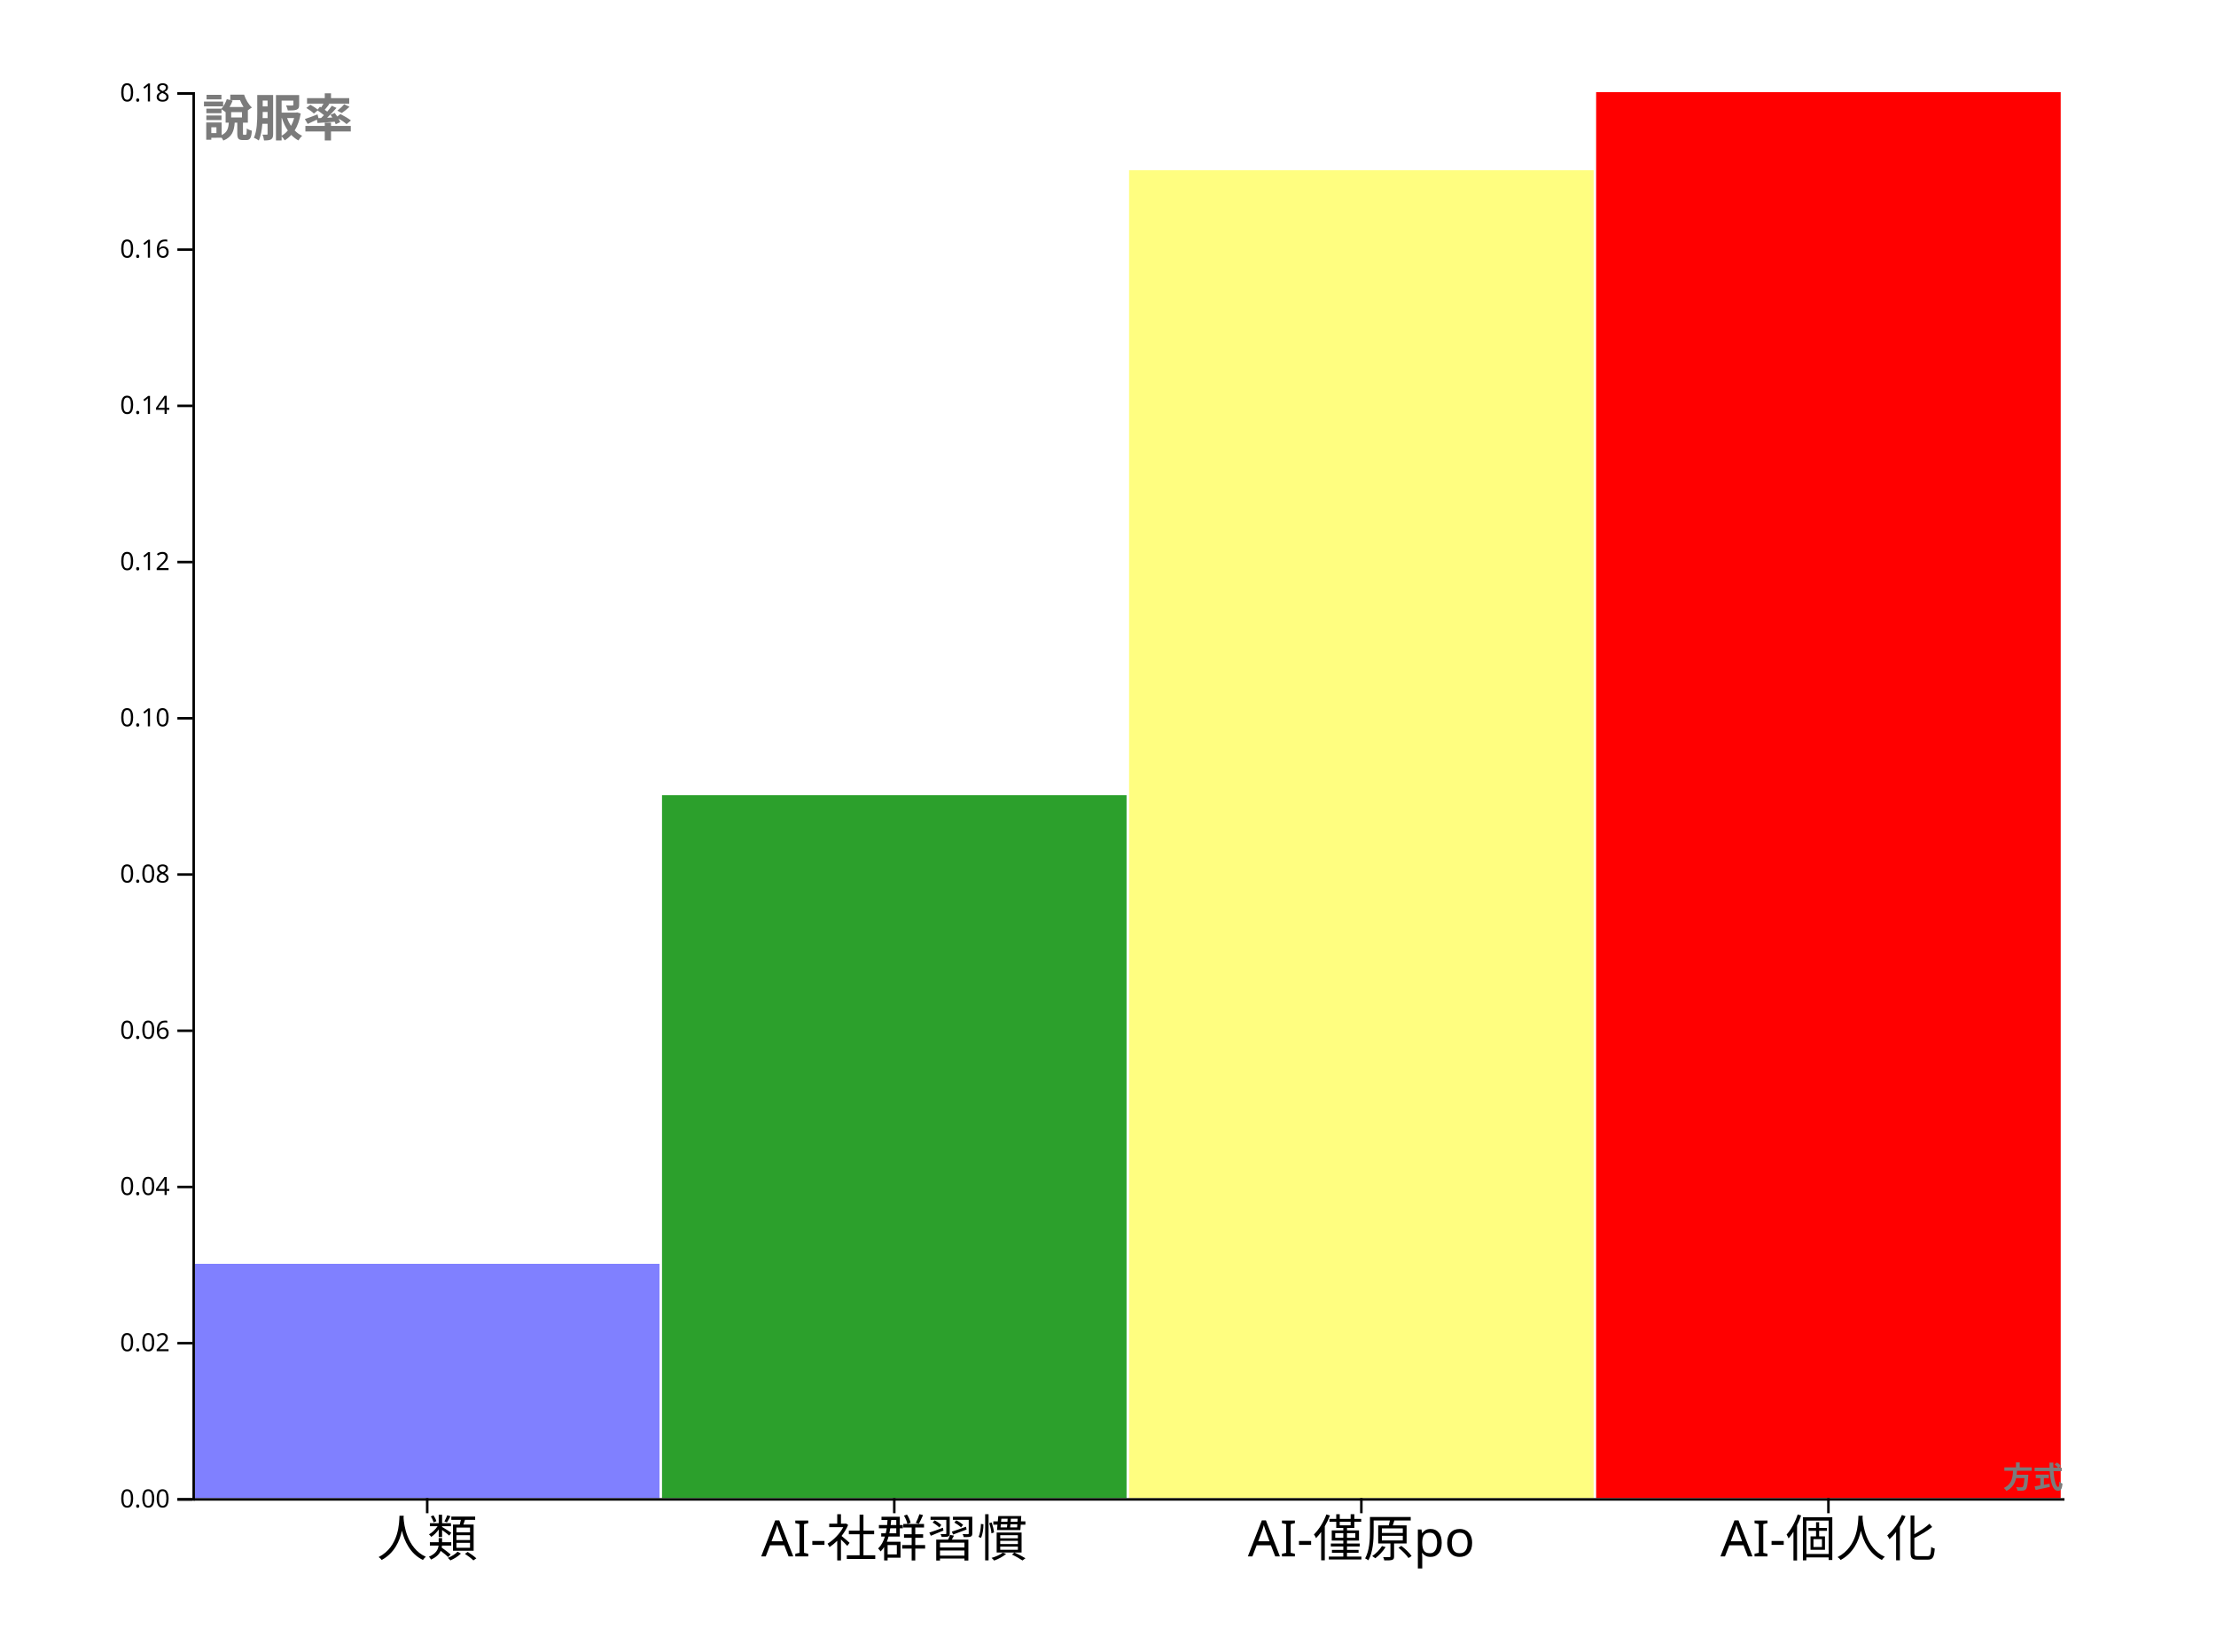
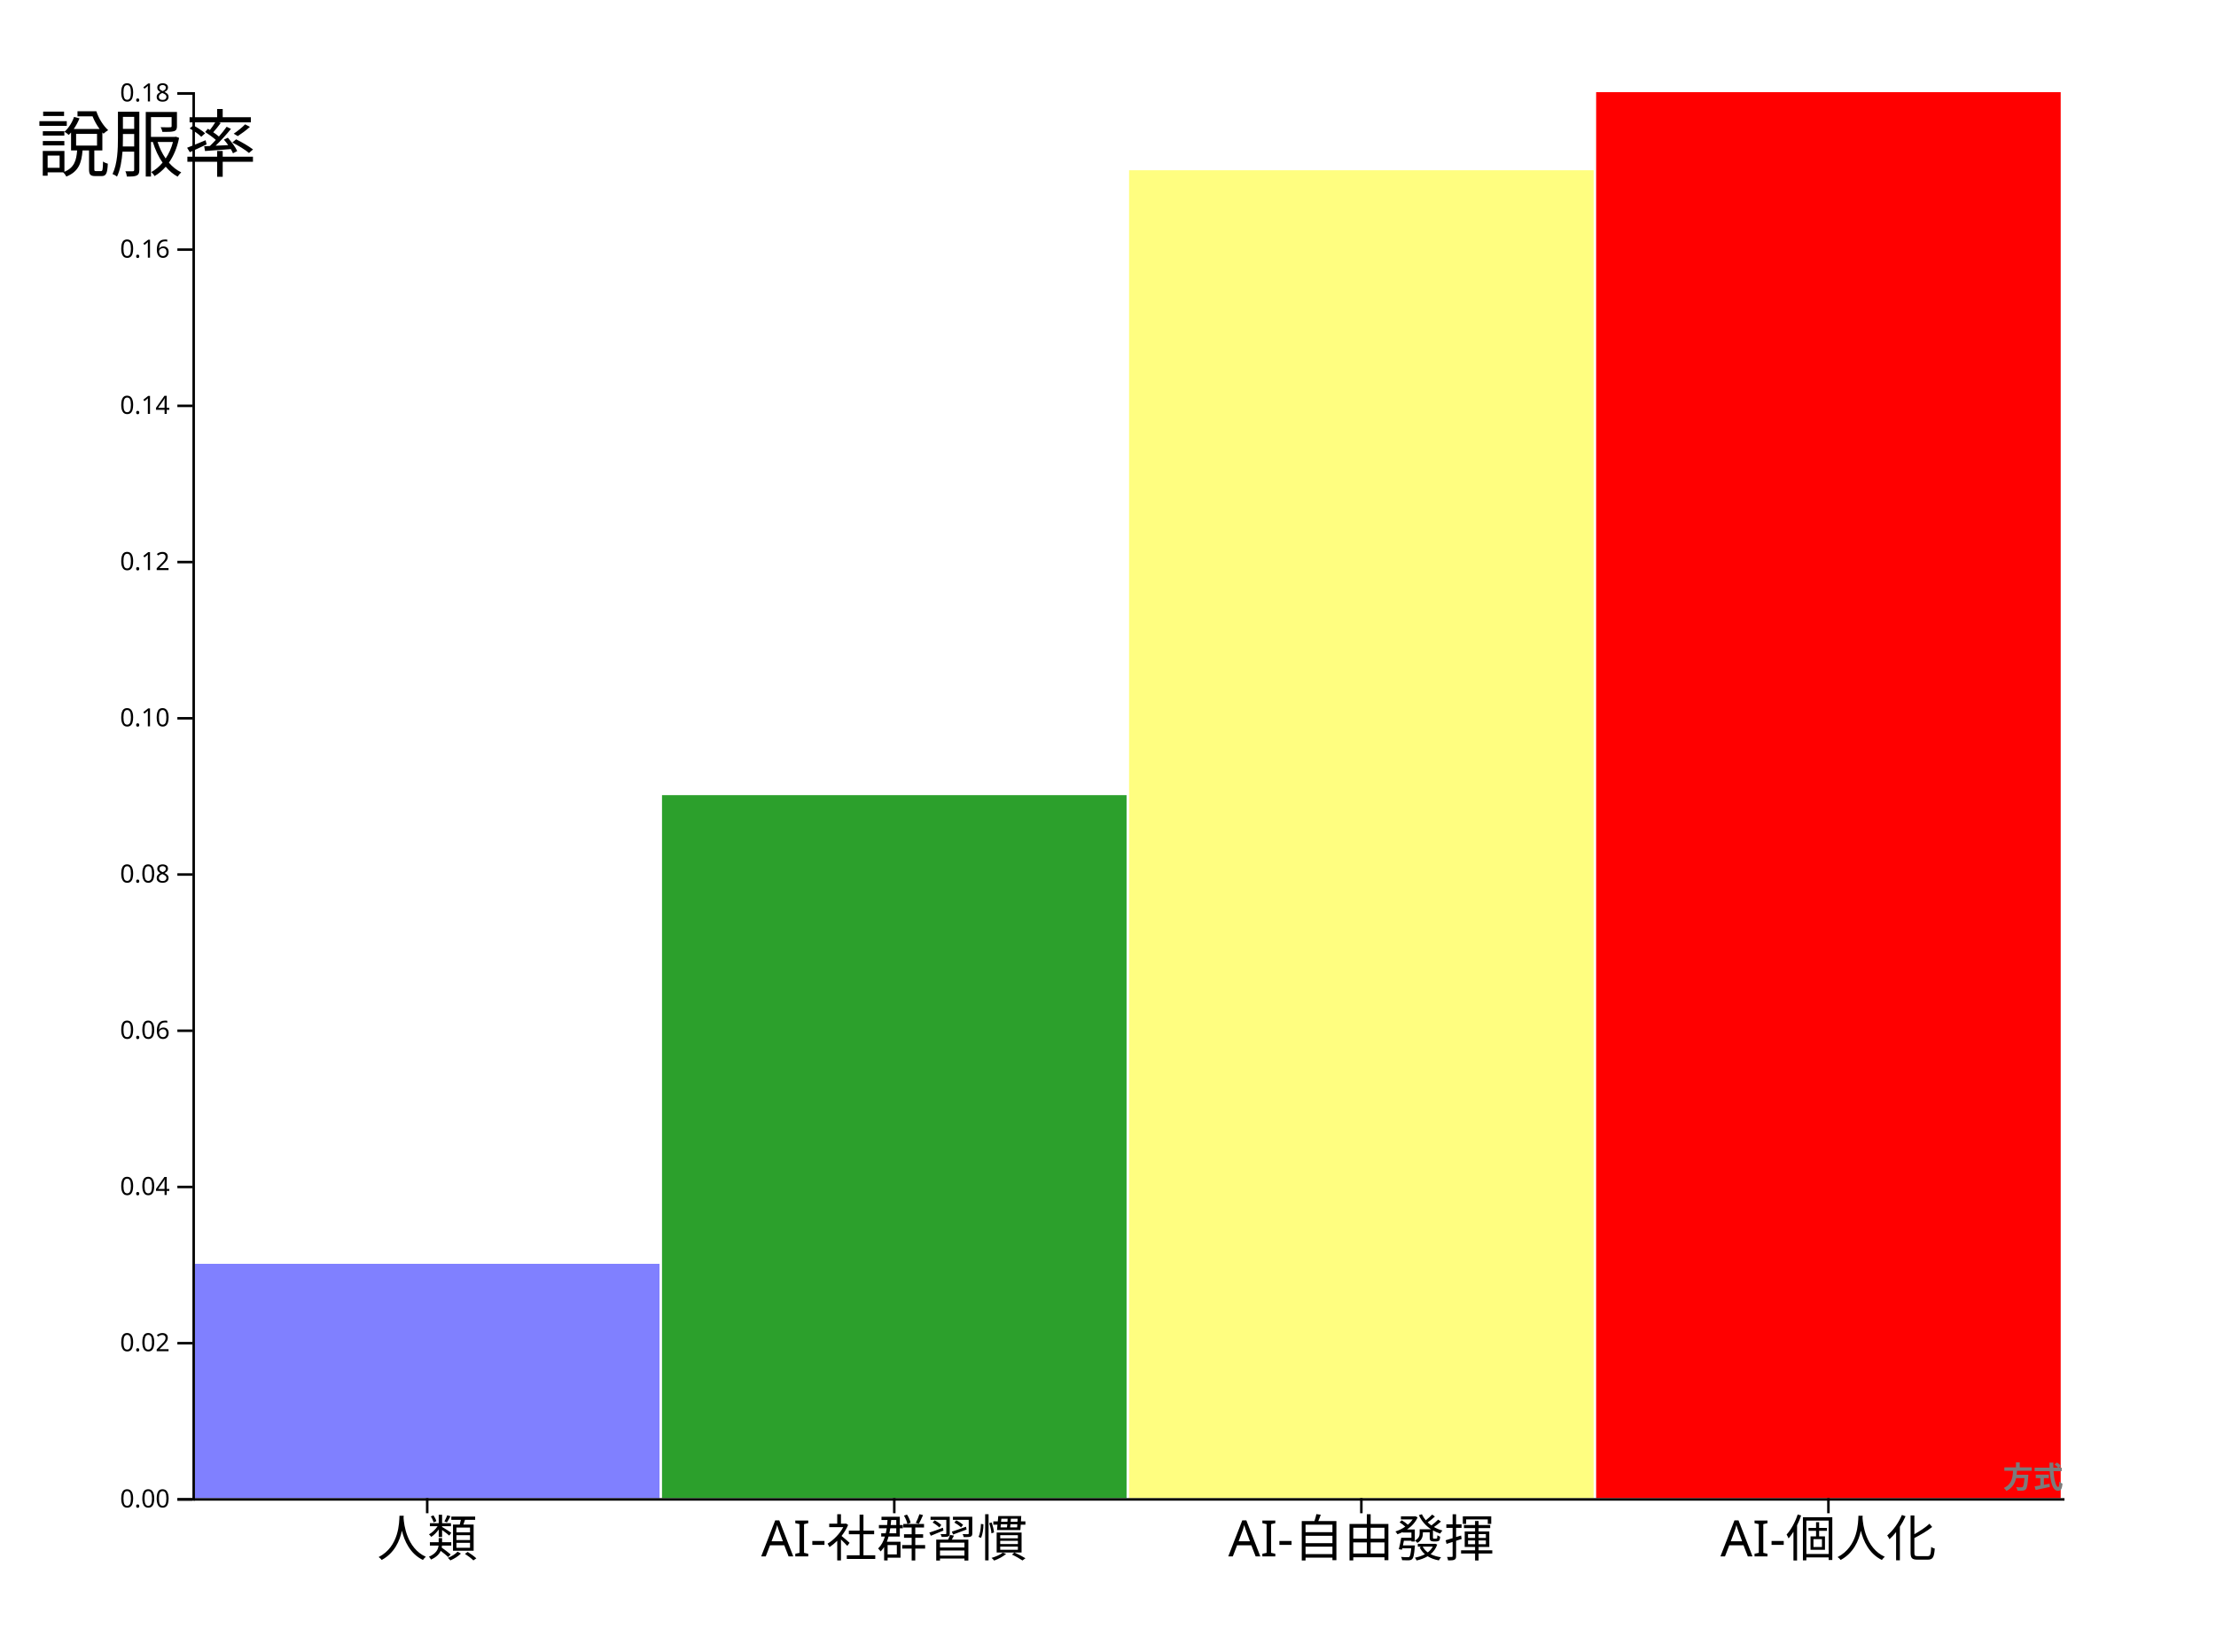
<svg xmlns="http://www.w3.org/2000/svg" width="805" height="600" version="1.1" id="svg110">
  <defs id="defs114" />
  <g id="viz" transform="matrix(0.9122039,0,0,0.9122039,24.29345,15.23274)">
    <g id="g107">
      <g transform="translate(50,20)" id="g103">
        <g class="bars" id="g7">
          <rect id="undefined - AI-個人化" x="559" y="0" height="560" width="185.002" fill="#1f77b4" style="fill:#ff0000;fill-opacity:1" />
          <rect id="undefined - AI-僅原po" x="372.999" y="31.111" height="528.889" width="185.002" fill="#ff7f0e" style="fill:#fffe80;fill-opacity:1" />
          <rect id="undefined - AI-社群習慣" x="186.999" y="280" height="280" width="185.002" fill="#2ca02c" />
          <rect id="undefined - 人類" x="0.999" y="466.667" height="93.333" width="185.002" fill="#d62728" style="fill:#8080ff;fill-opacity:1" />
        </g>
        <g id="xAxis" transform="translate(0,560)" fill="none" font-size="20px" font-family="'AR PL UKai TW MBE'" text-anchor="middle">
          <path class="domain" stroke="currentColor" d="m 0.5,0.5 h 745" id="path9" />
          <g class="tick" opacity="1" transform="translate(93.4995)" id="g15">
            <line stroke="currentColor" y2="6" id="line11" x1="0" y1="0" x2="0" />
            <text fill="currentColor" y="9" dy="0.71em" id="text13">人類</text>
          </g>
          <g class="tick" opacity="1" transform="translate(279.4998)" id="g21">
            <line stroke="currentColor" y2="6" id="line17" x1="0" y1="0" x2="0" />
            <text fill="currentColor" y="9" dy="0.71em" id="text19">AI-社群習慣</text>
          </g>
          <g class="tick" opacity="1" transform="translate(465.5002)" id="g27">
            <line stroke="currentColor" y2="6" id="line23" x1="0" y1="0" x2="0" />
-             <text fill="currentColor" y="9" dy="0.71em" id="text25">AI-僅原po</text>
+             <text fill="currentColor" y="9" dy="0.71em" id="text25">AI-自由發揮</text>
          </g>
          <g class="tick" opacity="1" transform="translate(651.5005)" id="g33">
            <line stroke="currentColor" y2="6" id="line29" x1="0" y1="0" x2="0" />
            <text fill="currentColor" y="9" dy="0.71em" id="text31">AI-個人化</text>
          </g>
          <text x="745" y="-4" text-anchor="end" style="font-weight:bold;font-size:12px;font-family:'AR PL UKai TW MBE';fill:#7b7b7b" id="text35">方式</text>
        </g>
        <g id="yAxis" fill="none" font-size="10px" font-family="'AR PL UKai TW MBE'" text-anchor="end">
          <path class="domain" stroke="currentColor" d="M -6,560.5 H 0.5 V 0.5 H -6" id="path38" />
          <g class="tick" opacity="1" transform="translate(0,560.5)" id="g44">
            <line stroke="currentColor" x2="-6" id="line40" x1="0" y1="0" y2="0" />
            <text fill="currentColor" x="-9" dy="0.32em" id="text42">0.00</text>
          </g>
          <g class="tick" opacity="1" transform="translate(0,498.2778)" id="g50">
            <line stroke="currentColor" x2="-6" id="line46" x1="0" y1="0" y2="0" />
            <text fill="currentColor" x="-9" dy="0.32em" id="text48">0.02</text>
          </g>
          <g class="tick" opacity="1" transform="translate(0,436.0556)" id="g56">
            <line stroke="currentColor" x2="-6" id="line52" x1="0" y1="0" y2="0" />
            <text fill="currentColor" x="-9" dy="0.32em" id="text54">0.04</text>
          </g>
          <g class="tick" opacity="1" transform="translate(0,373.8333)" id="g62">
            <line stroke="currentColor" x2="-6" id="line58" x1="0" y1="0" y2="0" />
            <text fill="currentColor" x="-9" dy="0.32em" id="text60">0.06</text>
          </g>
          <g class="tick" opacity="1" transform="translate(0,311.6111)" id="g68">
            <line stroke="currentColor" x2="-6" id="line64" x1="0" y1="0" y2="0" />
            <text fill="currentColor" x="-9" dy="0.32em" id="text66">0.08</text>
          </g>
          <g class="tick" opacity="1" transform="translate(0,249.3889)" id="g74">
            <line stroke="currentColor" x2="-6" id="line70" x1="0" y1="0" y2="0" />
            <text fill="currentColor" x="-9" dy="0.32em" id="text72">0.10</text>
          </g>
          <g class="tick" opacity="1" transform="translate(0,187.1667)" id="g80">
            <line stroke="currentColor" x2="-6" id="line76" x1="0" y1="0" y2="0" />
            <text fill="currentColor" x="-9" dy="0.32em" id="text78">0.12</text>
          </g>
          <g class="tick" opacity="1" transform="translate(0,124.9444)" id="g86">
            <line stroke="currentColor" x2="-6" id="line82" x1="0" y1="0" y2="0" />
            <text fill="currentColor" x="-9" dy="0.32em" id="text84">0.14</text>
          </g>
          <g class="tick" opacity="1" transform="translate(0,62.72222)" id="g92">
            <line stroke="currentColor" x2="-6" id="line88" x1="0" y1="0" y2="0" />
            <text fill="currentColor" x="-9" dy="0.32em" id="text90">0.16</text>
          </g>
          <g class="tick" opacity="1" transform="translate(0,0.5)" id="g98">
            <line stroke="currentColor" x2="-6" id="line94" x1="0" y1="0" y2="0" />
            <text fill="currentColor" x="-9" dy="0.32em" id="text96">0.18</text>
          </g>
-           <text x="4" text-anchor="start" dominant-baseline="hanging" style="font-weight:bold;font-size:20px;font-family:'AR PL UKai TW MBE';fill:#7b7b7b" id="text100">說服率</text>
+           <text xml:space="preserve" style="font-size:29.233px;font-family:'AR PL UKai TW';-inkscape-font-specification:'AR PL UKai TW';fill:#fffe80;stroke-width:3.289;stroke-dasharray:13.155, 3.289" x="109.251" y="31.28" id="text397">
+             <tspan id="tspan395" style="fill:#000000;stroke-width:3.289" x="109.251" y="31.28">說服率</tspan>
+           </text>
        </g>
      </g>
      <text y="4" x="4" style="font-weight:bold;font-size:12px;font-family:'AR PL UKai TW MBE';dominant-baseline:hanging;fill:#000000" id="text105" />
    </g>
  </g>
</svg>
